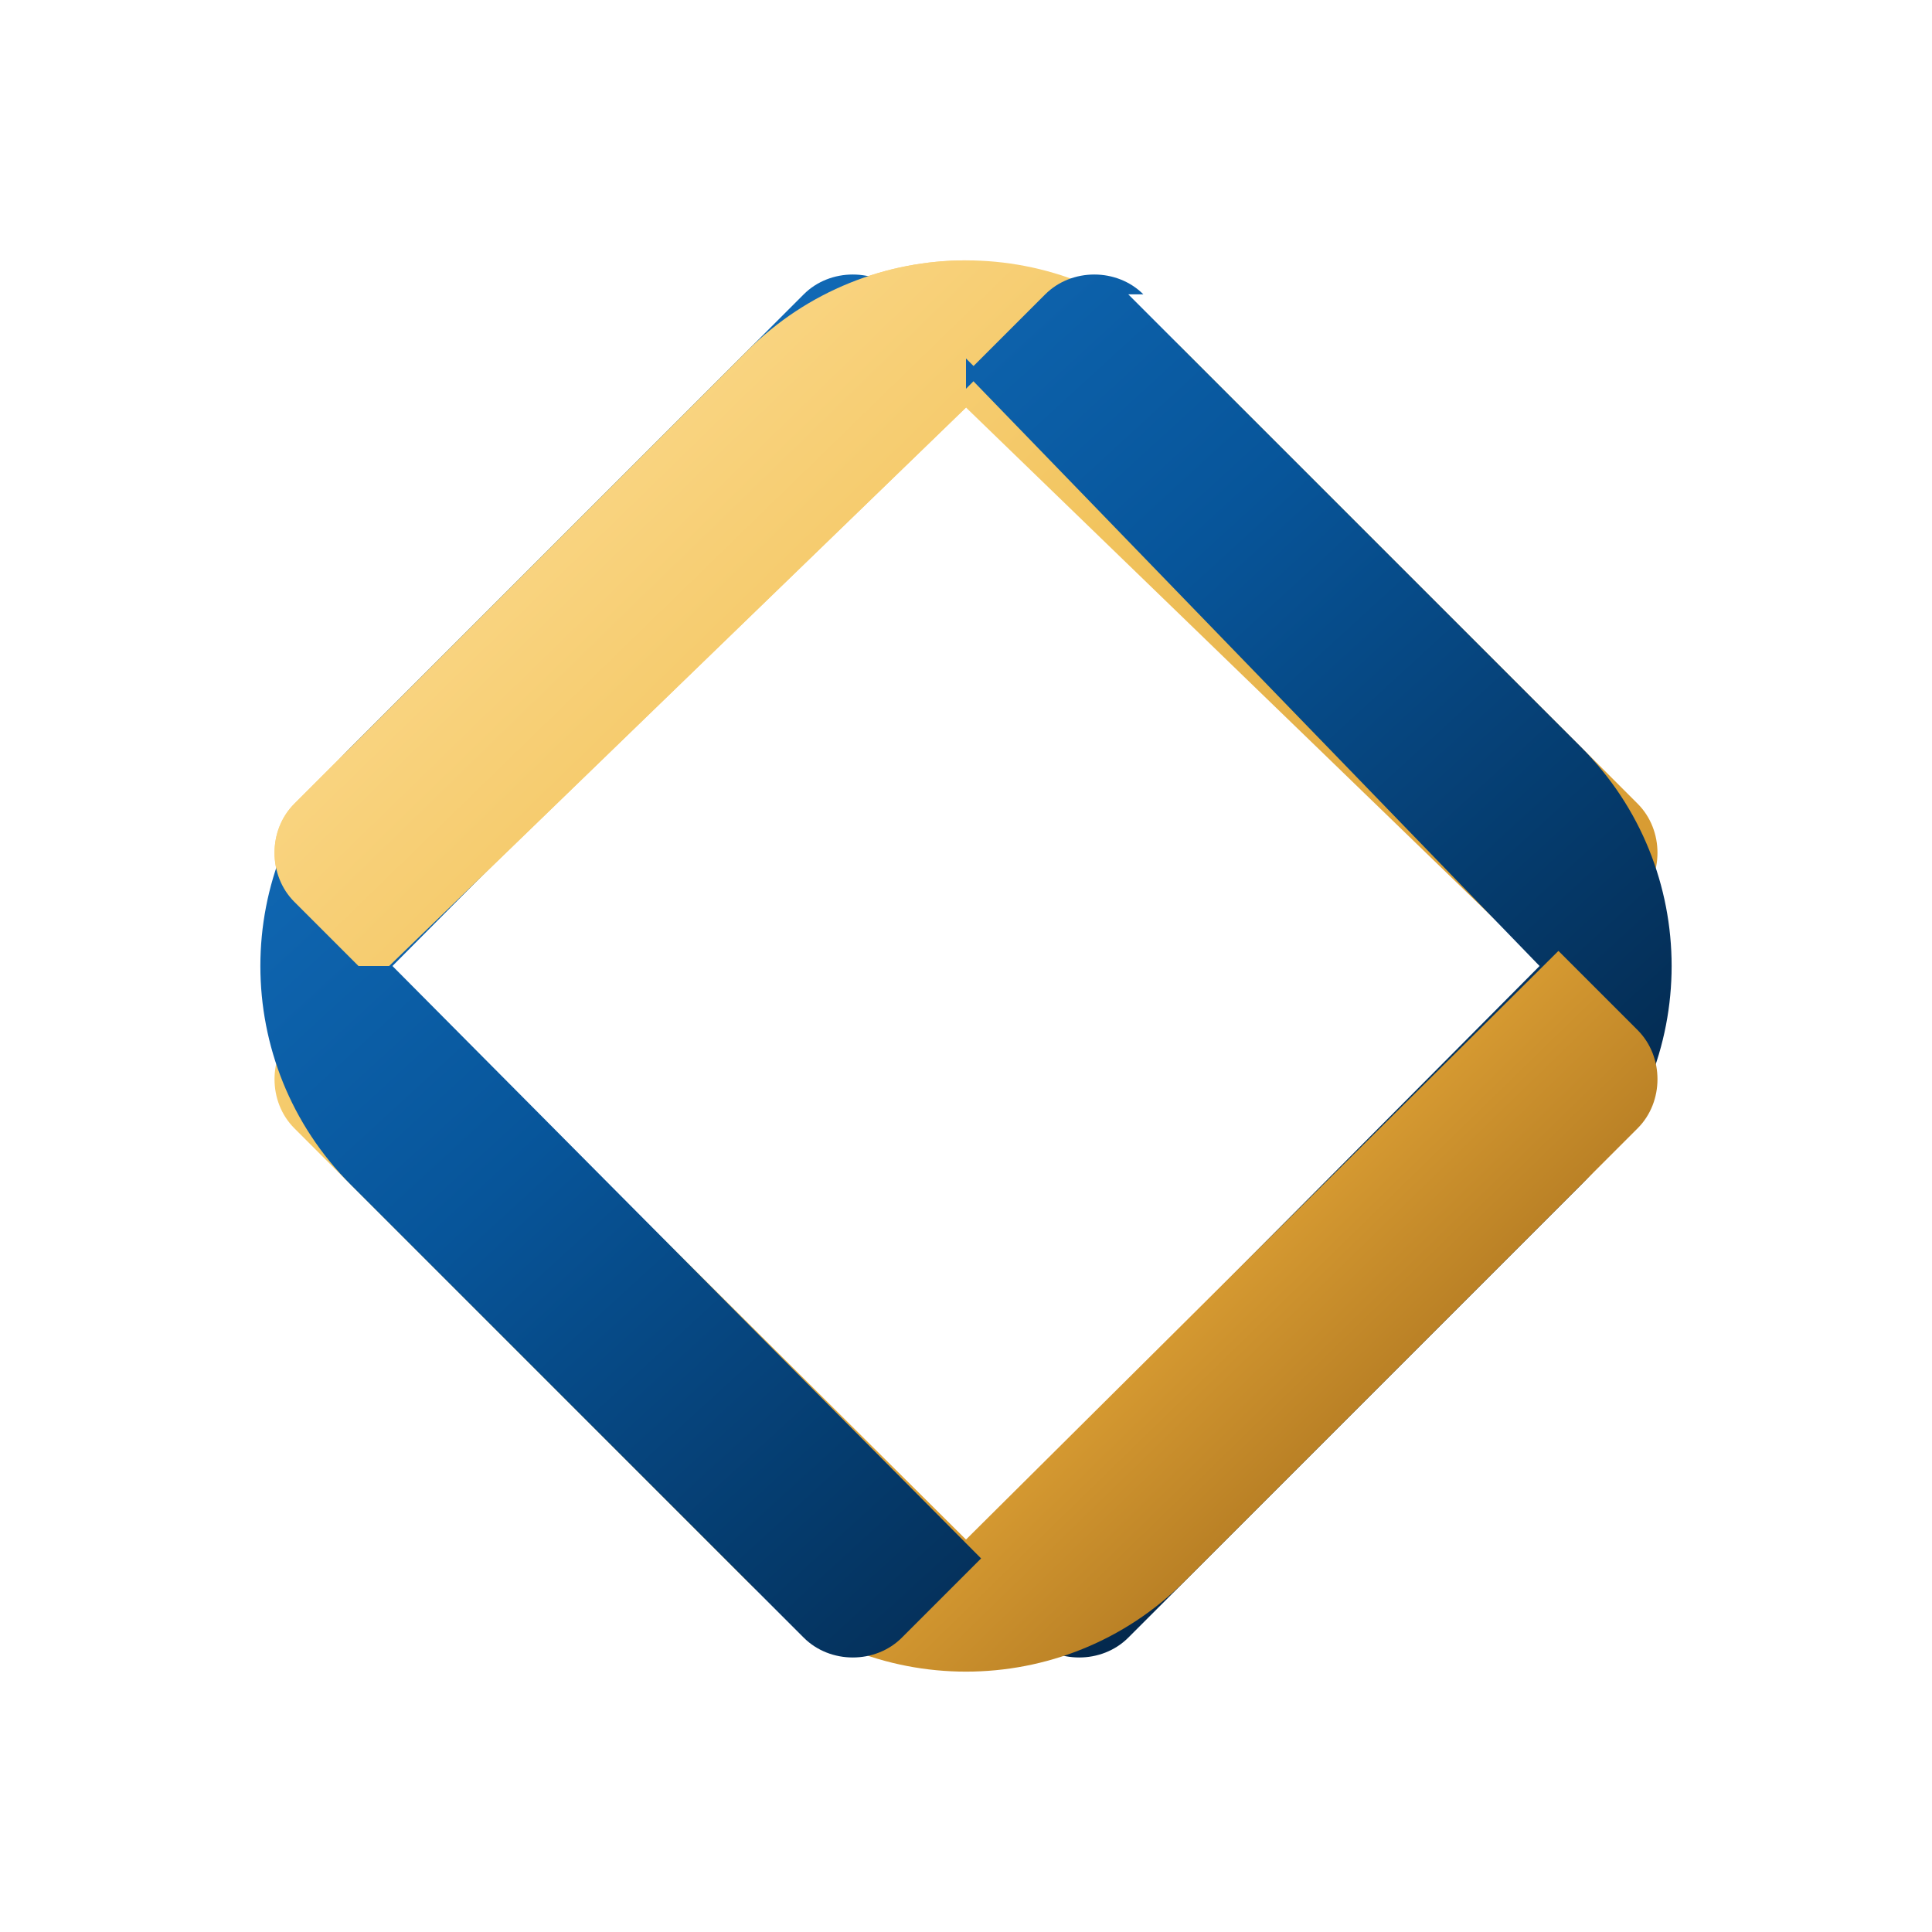
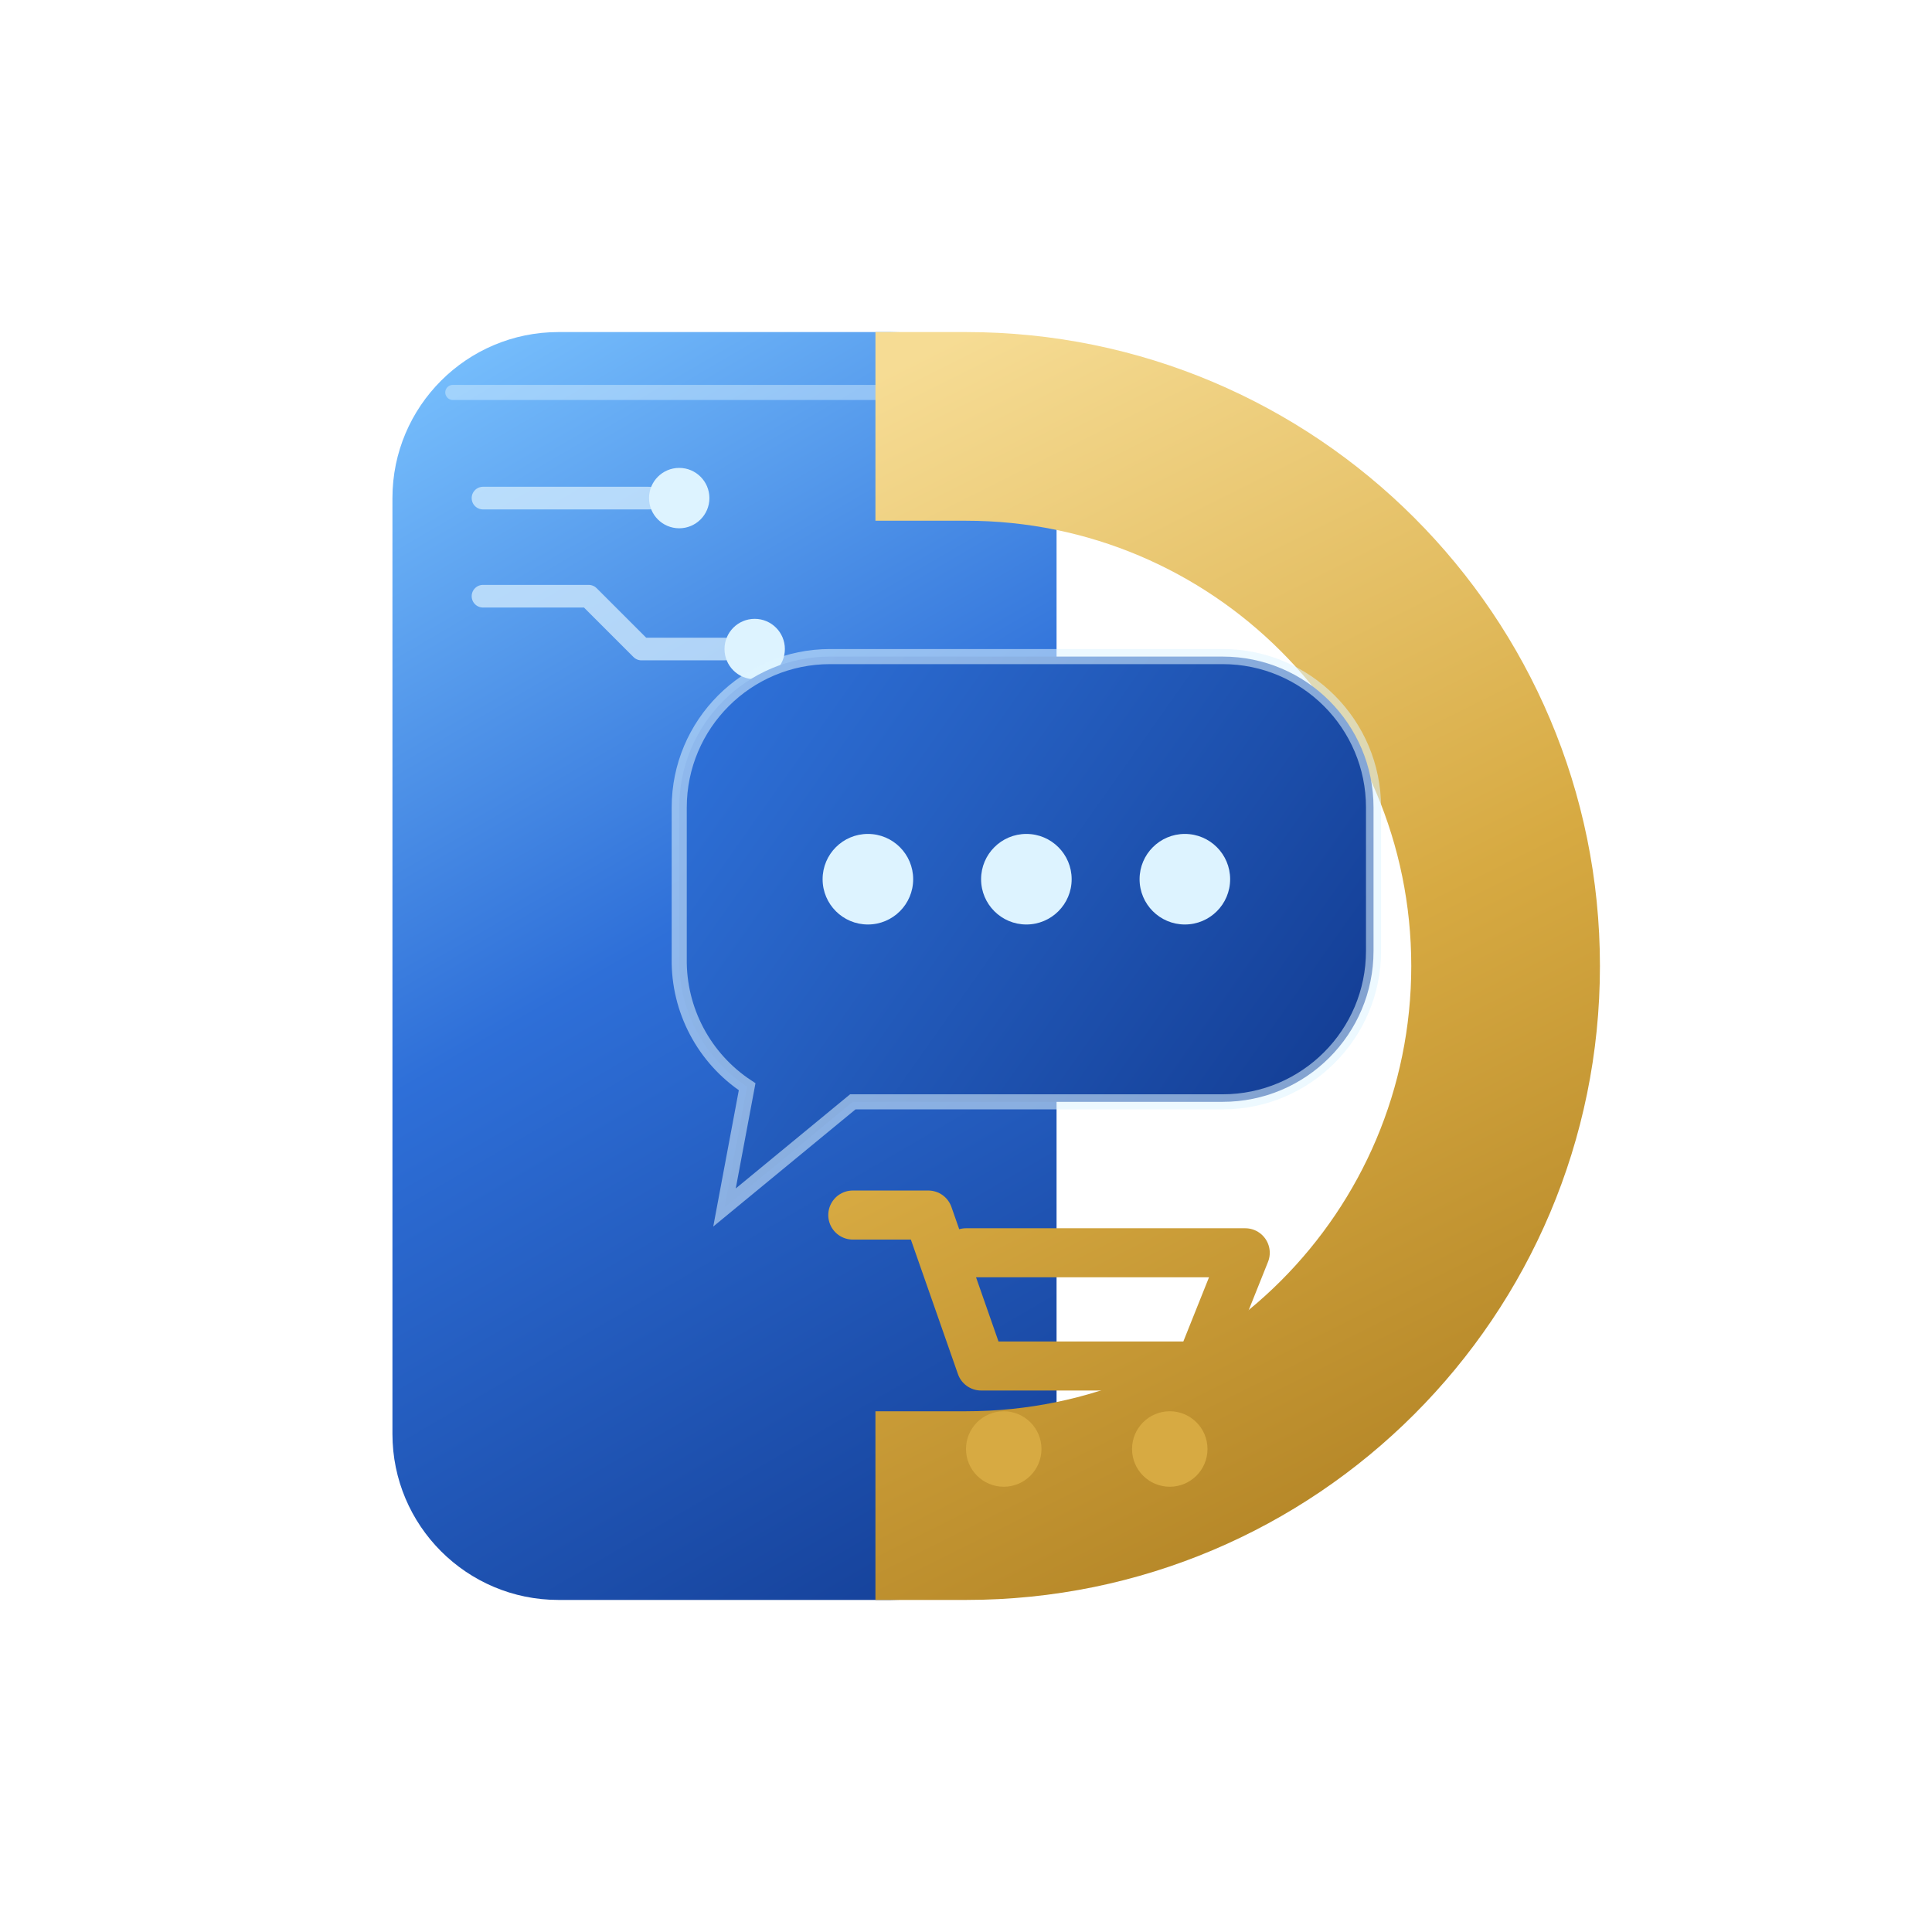
- <svg xmlns="http://www.w3.org/2000/svg" width="512" height="512" viewBox="0 0 512 512" preserveAspectRatio="xMidYMid meet" fill="none">
+ <svg xmlns="http://www.w3.org/2000/svg" width="512" height="512" viewBox="0 0 512 512" fill="none">
  <defs>
-     <linearGradient id="dinar-mark-blue-gradient-2026" x1="100" y1="85" x2="407" y2="420" gradientUnits="userSpaceOnUse">
-       <stop stop-color="#1674C4" />
-       <stop offset=".42" stop-color="#07559A" />
-       <stop offset="1" stop-color="#031B35" />
+     <linearGradient id="dai-stem" x1="104" y1="88" x2="300" y2="424" gradientUnits="userSpaceOnUse">
+       <stop stop-color="#7CC4FF" />
+       <stop offset=".45" stop-color="#2E6FD8" />
+       <stop offset="1" stop-color="#123B91" />
    </linearGradient>
-     <linearGradient id="dinar-mark-gold-gradient-2026" x1="92" y1="87" x2="420" y2="424" gradientUnits="userSpaceOnUse">
-       <stop stop-color="#FFE09A" />
-       <stop offset=".38" stop-color="#F2C45E" />
-       <stop offset=".72" stop-color="#D79B32" />
-       <stop offset="1" stop-color="#8F5A13" />
+     <linearGradient id="dai-gold" x1="256" y1="88" x2="424" y2="424" gradientUnits="userSpaceOnUse">
+       <stop stop-color="#F6DC94" />
+       <stop offset=".5" stop-color="#D7AA42" />
+       <stop offset="1" stop-color="#A97A1E" />
    </linearGradient>
-     <clipPath id="dinar-mark-northwest-weave-2026">
-       <path d="M0 0h256v256H0z" />
-     </clipPath>
+     <linearGradient id="dai-bubble" x1="180" y1="190" x2="350" y2="310" gradientUnits="userSpaceOnUse">
+       <stop stop-color="#2F72DA" />
+       <stop offset="1" stop-color="#123B91" />
+     </linearGradient>
  </defs>
-   <g stroke-linejoin="round">
-     <path d="M78 213 198 93c32-32 84-32 116 0l120 120c7 7 7 19 0 26l-21 21L256 108 99 260l-21-21c-7-7-7-19 0-26Z" fill="url(#dinar-mark-gold-gradient-2026)" />
-     <path d="m299 78 120 120c32 32 32 84 0 116L299 434c-7 7-19 7-26 0l-21-21 156-157L256 99l21-21c7-7 19-7 26 0Z" fill="url(#dinar-mark-blue-gradient-2026)" />
-     <path d="m434 299-120 120c-32 32-84 32-116 0L78 299c-7-7-7-19 0-26l21-21 157 156 157-156 21 21c7 7 7 19 0 26Z" fill="url(#dinar-mark-gold-gradient-2026)" />
-     <path d="M213 434 93 314c-32-32-32-84 0-116L213 78c7-7 19-7 26 0l21 21-156 157 156 157-21 21c-7 7-19 7-26 0Z" fill="url(#dinar-mark-blue-gradient-2026)" />
-     <path d="M78 213 198 93c32-32 84-32 116 0l120 120c7 7 7 19 0 26l-21 21L256 108 99 260l-21-21c-7-7-7-19 0-26Z" fill="url(#dinar-mark-gold-gradient-2026)" clip-path="url(#dinar-mark-northwest-weave-2026)" />
+   <rect x="104" y="88" width="176" height="336" rx="44" fill="url(#dai-stem)" />
+   <path d="M120 104h120" stroke="#DDF3FF" stroke-opacity=".45" stroke-width="4" stroke-linecap="round" />
+   <g stroke="#DDF3FF" stroke-opacity=".7" stroke-width="6" stroke-linecap="round" stroke-linejoin="round">
+     <path d="M128 132h44" />
+     <path d="M128 158h28l14 14h22" />
+   </g>
+   <g fill="#DDF3FF">
+     <circle cx="180" cy="132" r="8" />
+     <circle cx="200" cy="172" r="8" />
+   </g>
+   <path d="M232 88h24a168 168 0 0 1 0 336h-24v-50h24a118 118 0 0 0 0-236h-24Z" fill="url(#dai-gold)" />
+   <path d="M180 214a40 40 0 0 1 40-40h104a40 40 0 0 1 40 40v38a40 40 0 0 1-40 40h-98l-34 28 6-32a40 40 0 0 1-18-34Z" fill="url(#dai-bubble)" stroke="#DDF3FF" stroke-opacity=".55" stroke-width="4" />
+   <g fill="#DDF3FF">
+     <circle cx="230" cy="233" r="12" />
+     <circle cx="272" cy="233" r="12" />
+     <circle cx="314" cy="233" r="12" />
+   </g>
+   <g stroke="url(#dai-gold)" stroke-width="13" stroke-linecap="round" stroke-linejoin="round">
+     <path d="M226 322h20l14 40h58l12-30h-74" />
+   </g>
+   <g fill="#D7AA42">
+     <circle cx="266" cy="384" r="10" />
+     <circle cx="310" cy="384" r="10" />
  </g>
</svg>
